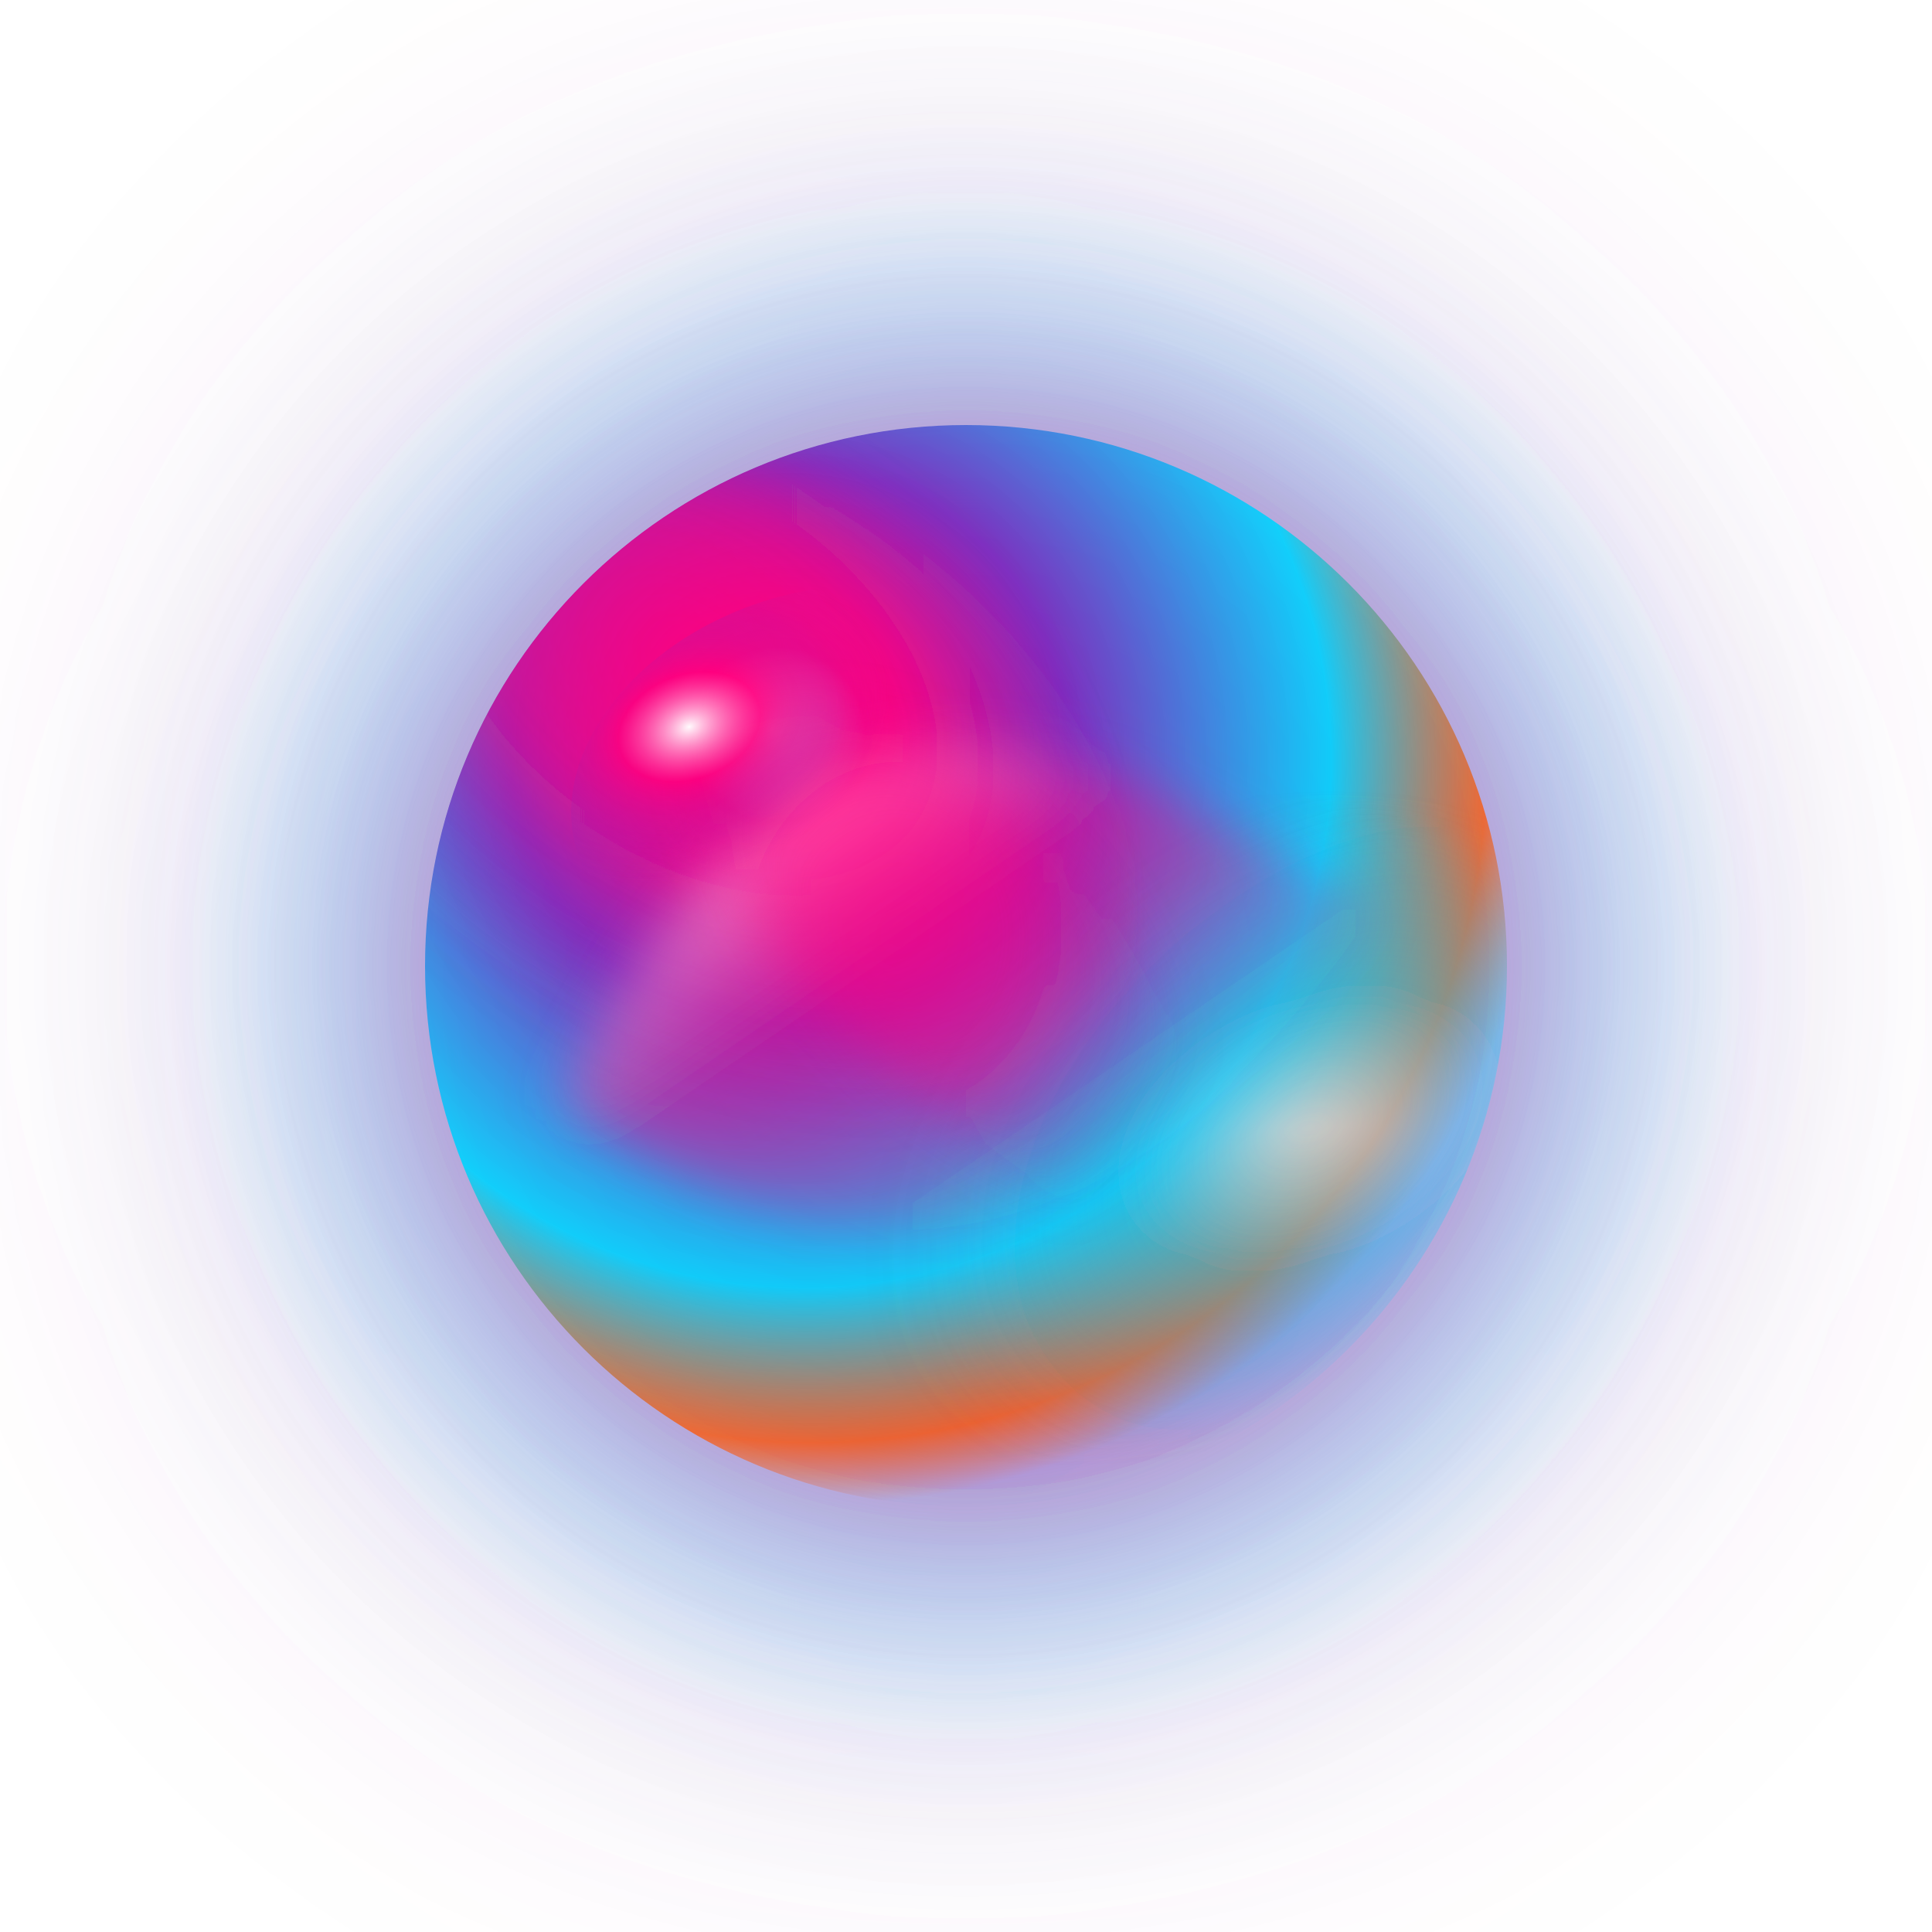
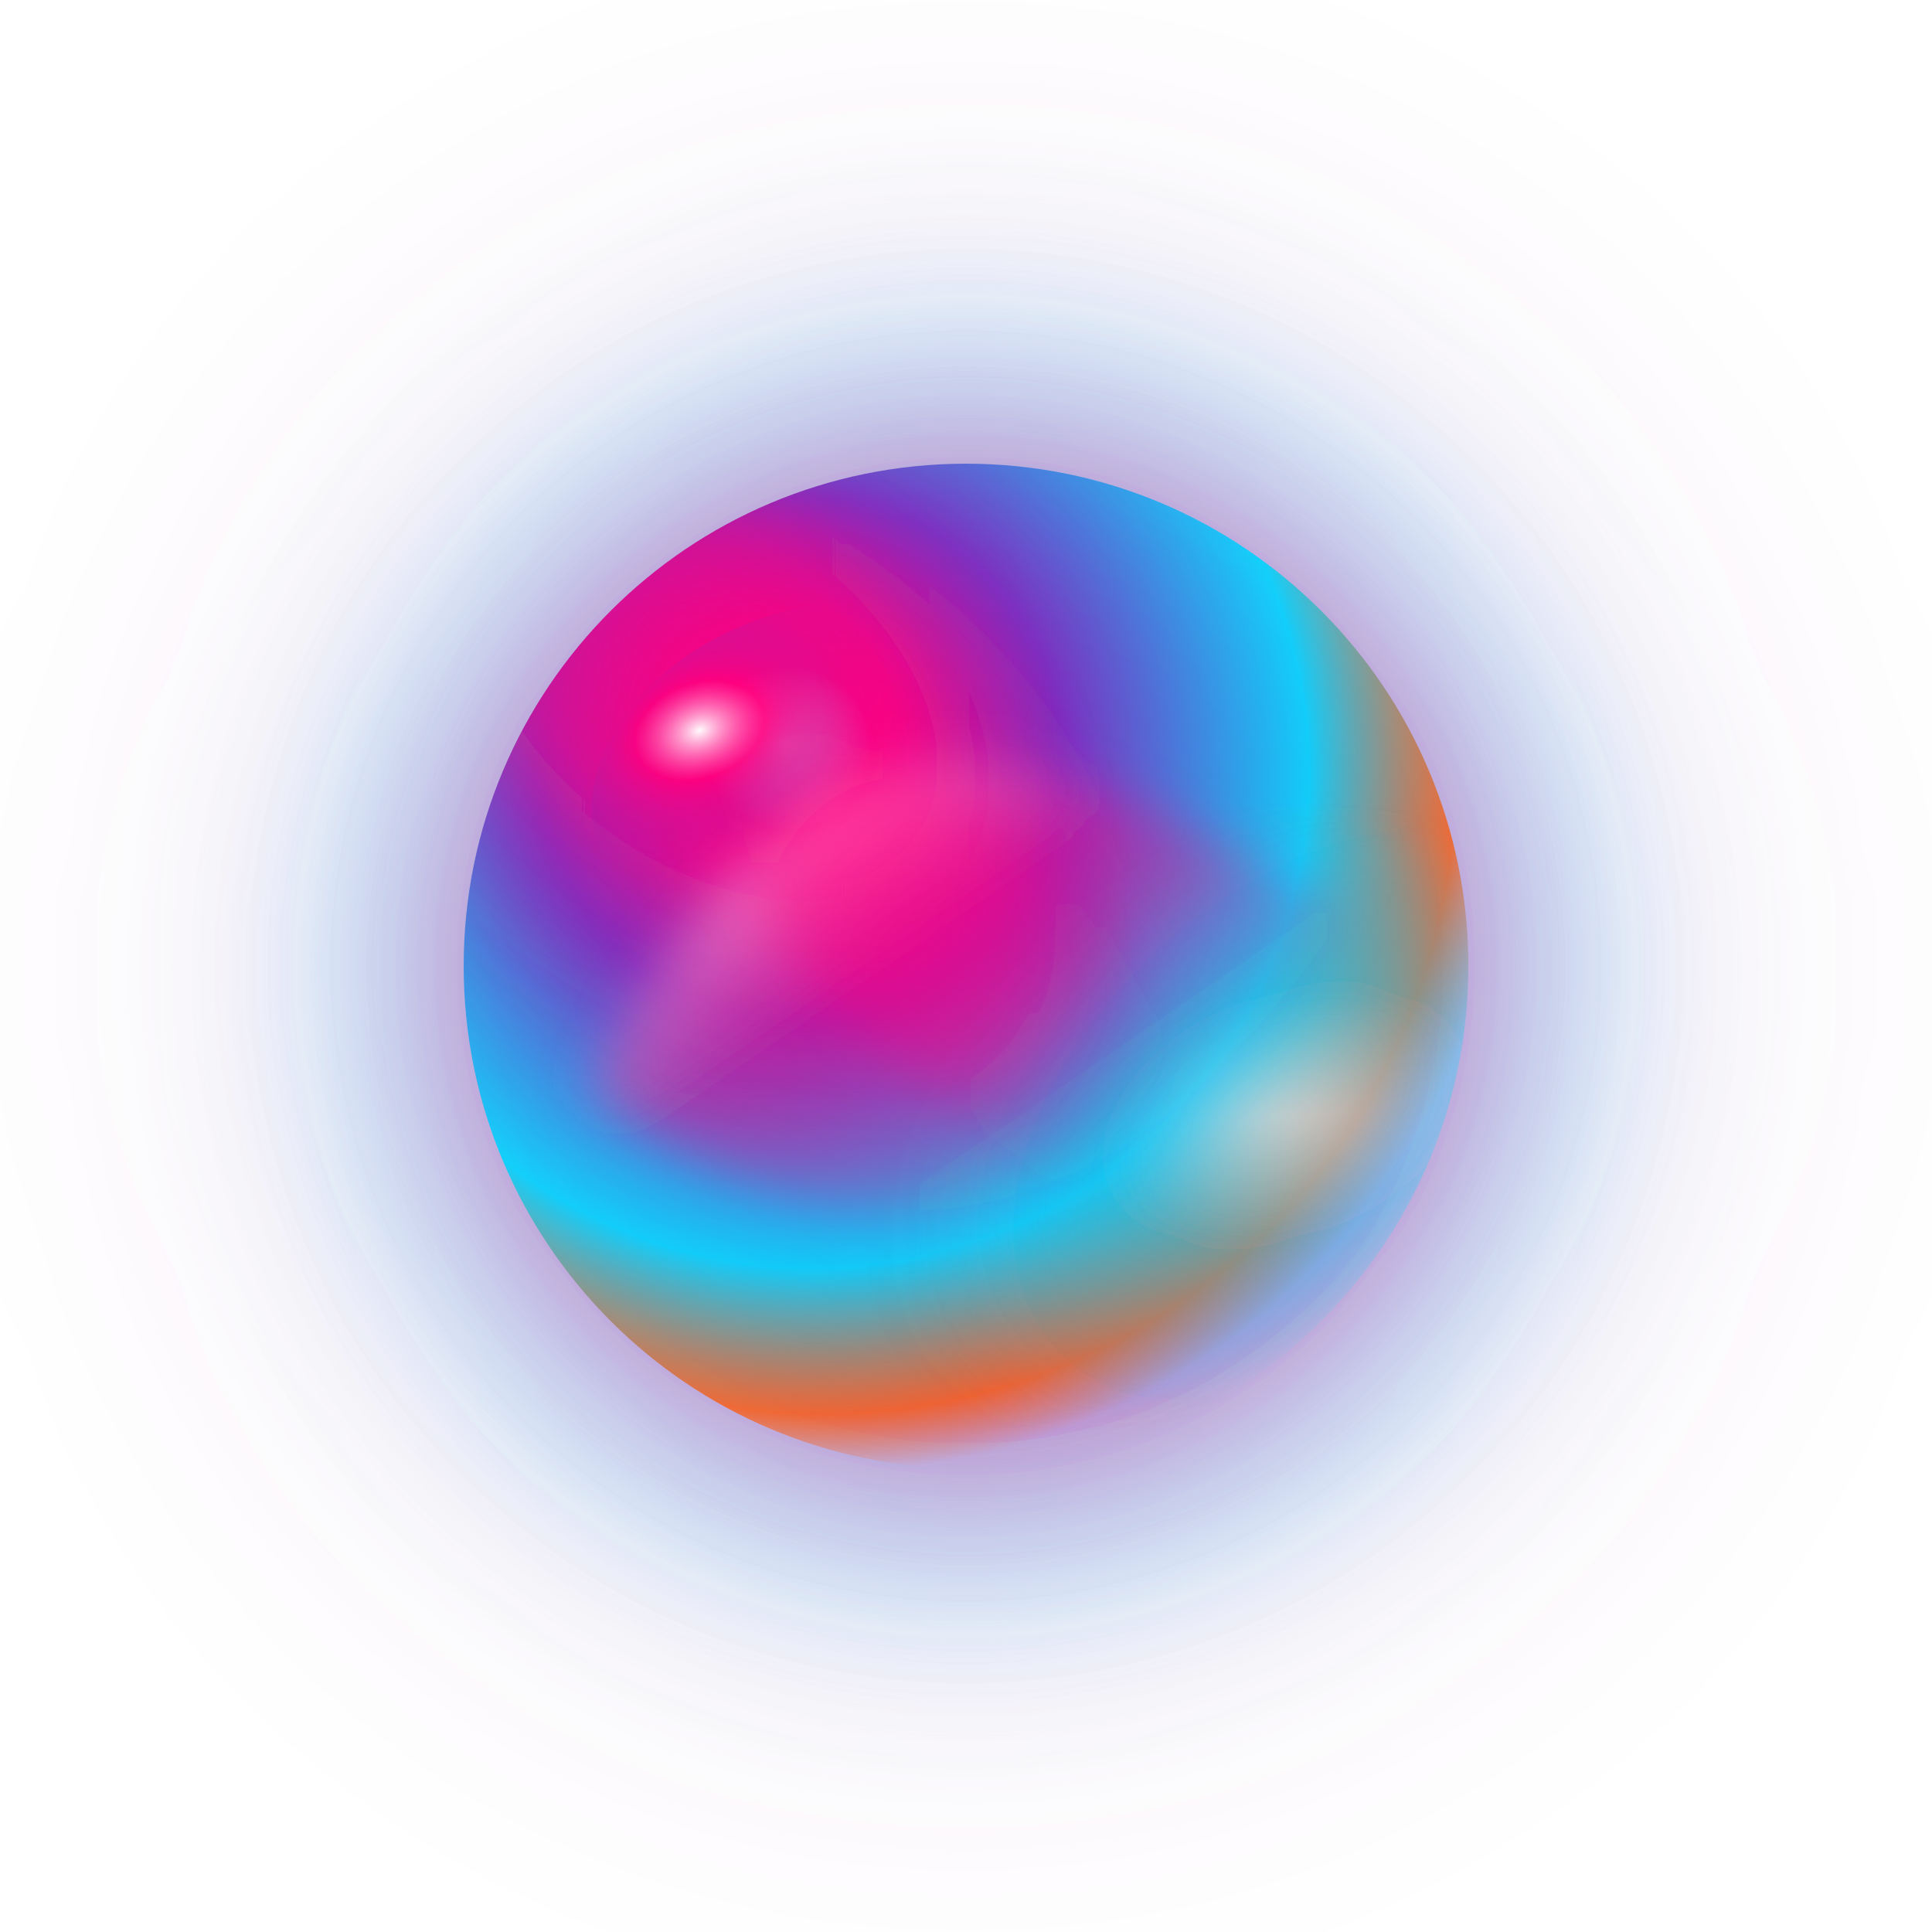
<svg xmlns="http://www.w3.org/2000/svg" width="1000" height="1000" viewBox="0 0 1000 1000">
  <defs>
    <filter id="ultraAura" x="-60%" y="-60%" width="220%" height="220%">
      <feGaussianBlur stdDeviation="80" result="blur1" />
    </filter>
    <filter id="softCorona" x="-40%" y="-40%" width="180%" height="180%">
      <feGaussianBlur stdDeviation="45" result="blur2" />
    </filter>
    <filter id="intenseGlow" x="-30%" y="-30%" width="160%" height="160%">
      <feGaussianBlur stdDeviation="22" result="blur3" />
    </filter>
    <filter id="plasmaDiffusion" x="-20%" y="-20%" width="140%" height="140%">
      <feGaussianBlur stdDeviation="14" result="blur4" />
    </filter>
    <clipPath id="coreClip">
-       <circle cx="500" cy="500" r="280" />
+       <circle cx="500" cy="500" r="260" />
    </clipPath>
    <radialGradient id="outerRadiance" cx="50%" cy="50%" r="50%">
      <stop offset="0%" stop-color="#ff007f" stop-opacity="0.95" />
      <stop offset="25%" stop-color="#00d4ff" stop-opacity="0.70" />
      <stop offset="55%" stop-color="#00d4ff" stop-opacity="0.35" />
      <stop offset="80%" stop-color="#7b2cbf" stop-opacity="0.10" />
      <stop offset="100%" stop-color="#ff5400" stop-opacity="0.0" />
    </radialGradient>
    <radialGradient id="coronalHalo" cx="50%" cy="50%" r="50%">
      <stop offset="0%" stop-color="#ffffff" stop-opacity="0.80" />
      <stop offset="35%" stop-color="#ff007f" stop-opacity="0.65" />
      <stop offset="70%" stop-color="#ff007f" stop-opacity="0.30" />
      <stop offset="100%" stop-color="#00d4ff" stop-opacity="0.0" />
    </radialGradient>
    <radialGradient id="orbVolumetric" cx="36%" cy="32%" r="68%" fx="32%" fy="28%">
      <stop offset="0%" stop-color="#ffffff" stop-opacity="1.0" />
      <stop offset="12%" stop-color="#ff007f" stop-opacity="0.98" />
      <stop offset="38%" stop-color="#7b2cbf" stop-opacity="0.95" />
      <stop offset="72%" stop-color="#00d4ff" stop-opacity="0.90" />
      <stop offset="92%" stop-color="#ff5400" stop-opacity="0.75" />
      <stop offset="100%" stop-color="#ff5400" stop-opacity="0.0" />
    </radialGradient>
    <radialGradient id="plasmaVortex1" cx="40%" cy="38%" r="60%">
      <stop offset="0%" stop-color="#ff007f" stop-opacity="0.90" />
      <stop offset="45%" stop-color="#ff007f" stop-opacity="0.65" />
      <stop offset="85%" stop-color="#7b2cbf" stop-opacity="0.20" />
      <stop offset="100%" stop-color="#ff5400" stop-opacity="0.0" />
    </radialGradient>
    <radialGradient id="plasmaVortex2" cx="62%" cy="65%" r="55%">
      <stop offset="0%" stop-color="#ffffff" stop-opacity="0.85" />
      <stop offset="40%" stop-color="#00d4ff" stop-opacity="0.55" />
      <stop offset="80%" stop-color="#00d4ff" stop-opacity="0.15" />
      <stop offset="100%" stop-color="#ff5400" stop-opacity="0.0" />
    </radialGradient>
    <linearGradient id="fluidStreamer" x1="15%" y1="20%" x2="85%" y2="80%">
      <stop offset="0%" stop-color="#ffffff" stop-opacity="0.85" />
      <stop offset="35%" stop-color="#ff007f" stop-opacity="0.70" />
      <stop offset="70%" stop-color="#ff007f" stop-opacity="0.40" />
      <stop offset="100%" stop-color="#ff5400" stop-opacity="0.0" />
    </linearGradient>
    <radialGradient id="specularGleam" cx="30%" cy="26%" r="42%">
      <stop offset="0%" stop-color="#ffffff" stop-opacity="0.98" />
      <stop offset="35%" stop-color="#ff007f" stop-opacity="0.60" />
      <stop offset="80%" stop-color="#7b2cbf" stop-opacity="0.10" />
      <stop offset="100%" stop-color="#7b2cbf" stop-opacity="0.0" />
    </radialGradient>
  </defs>
-   <circle cx="500" cy="500" r="480" fill="url(#outerRadiance)" filter="url(#ultraAura)" />
-   <circle cx="500" cy="500" r="422" fill="url(#outerRadiance)" filter="url(#softCorona)" opacity="0.9" />
-   <circle cx="500" cy="500" r="380" fill="url(#coronalHalo)" filter="url(#intenseGlow)" />
-   <circle cx="500" cy="500" r="280" fill="url(#orbVolumetric)" />
+   <circle cx="500" cy="500" r="420" fill="url(#outerRadiance)" filter="url(#ultraAura)" />
+   <circle cx="500" cy="500" r="369" fill="url(#outerRadiance)" filter="url(#softCorona)" opacity="0.9" />
+   <circle cx="500" cy="500" r="350" fill="url(#coronalHalo)" filter="url(#intenseGlow)" />
+   <circle cx="500" cy="500" r="260" fill="url(#orbVolumetric)" />
  <g clip-path="url(#coreClip)">
-     <ellipse cx="374" cy="402" rx="238" ry="154" fill="url(#plasmaVortex1)" filter="url(#plasmaDiffusion)" transform="rotate(35 374 402)" opacity="0.85" />
-     <ellipse cx="612" cy="584" rx="210" ry="140" fill="url(#plasmaVortex2)" filter="url(#plasmaDiffusion)" transform="rotate(-40 612 584)" opacity="0.78" />
-     <path d="M 290 570 C 416 318, 556 374, 710 472 C 584 654, 444 682, 290 570 Z" fill="url(#fluidStreamer)" filter="url(#plasmaDiffusion)" opacity="0.65" />
-     <path d="M 360 388 C 500 304, 668 556, 612 668 C 472 556, 388 528, 360 388 Z" fill="url(#plasmaVortex1)" filter="url(#plasmaDiffusion)" opacity="0.55" />
+     <ellipse cx="383" cy="409" rx="221" ry="143" fill="url(#plasmaVortex1)" filter="url(#plasmaDiffusion)" transform="rotate(35 383 409)" opacity="0.85" />
+     <ellipse cx="604" cy="578" rx="195" ry="130" fill="url(#plasmaVortex2)" filter="url(#plasmaDiffusion)" transform="rotate(-40 604 578)" opacity="0.78" />
+     <path d="M 305 565 C 422 331, 552 383, 695 474 C 578 643, 448 669, 305 565 Z" fill="url(#fluidStreamer)" filter="url(#plasmaDiffusion)" opacity="0.65" />
+     <path d="M 370 396 C 500 318, 656 552, 604 656 C 474 552, 396 526, 370 396 Z" fill="url(#plasmaVortex1)" filter="url(#plasmaDiffusion)" opacity="0.55" />
  </g>
-   <ellipse cx="420" cy="400" rx="128" ry="92" fill="url(#specularGleam)" transform="rotate(-20 420 400)" />
+   <ellipse cx="420" cy="400" rx="117" ry="84" fill="url(#specularGleam)" transform="rotate(-20 420 400)" />
</svg>
